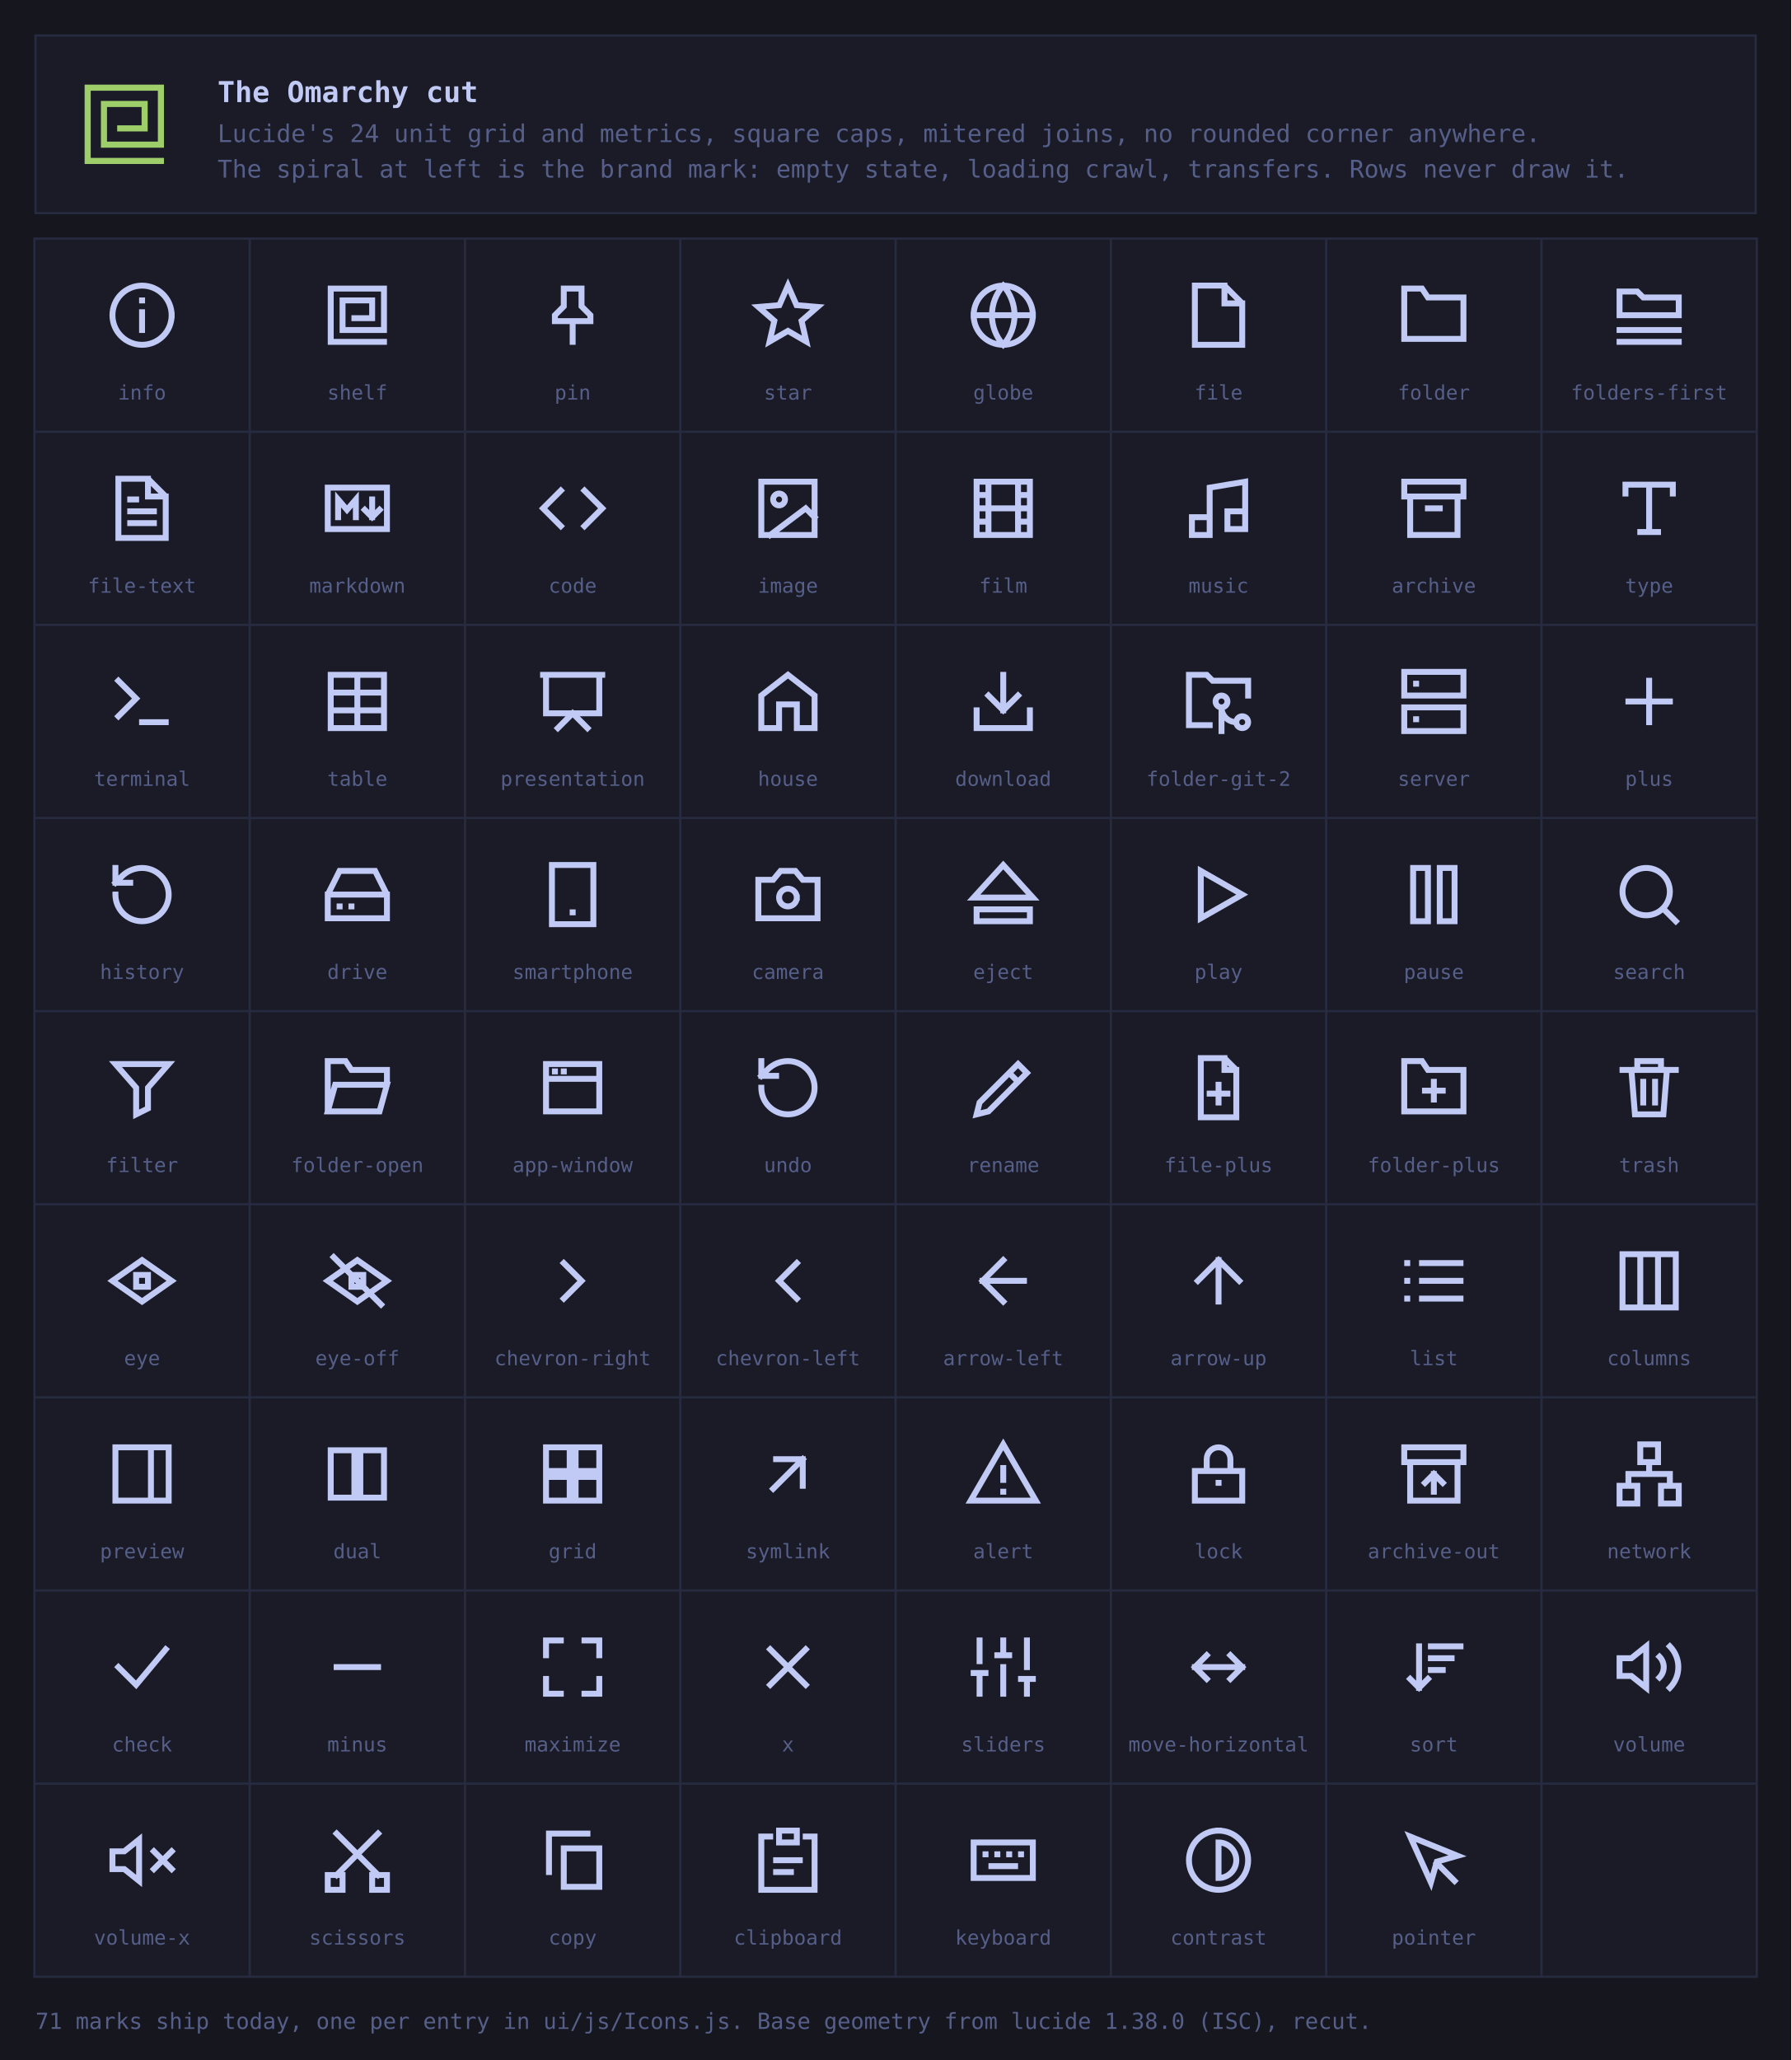
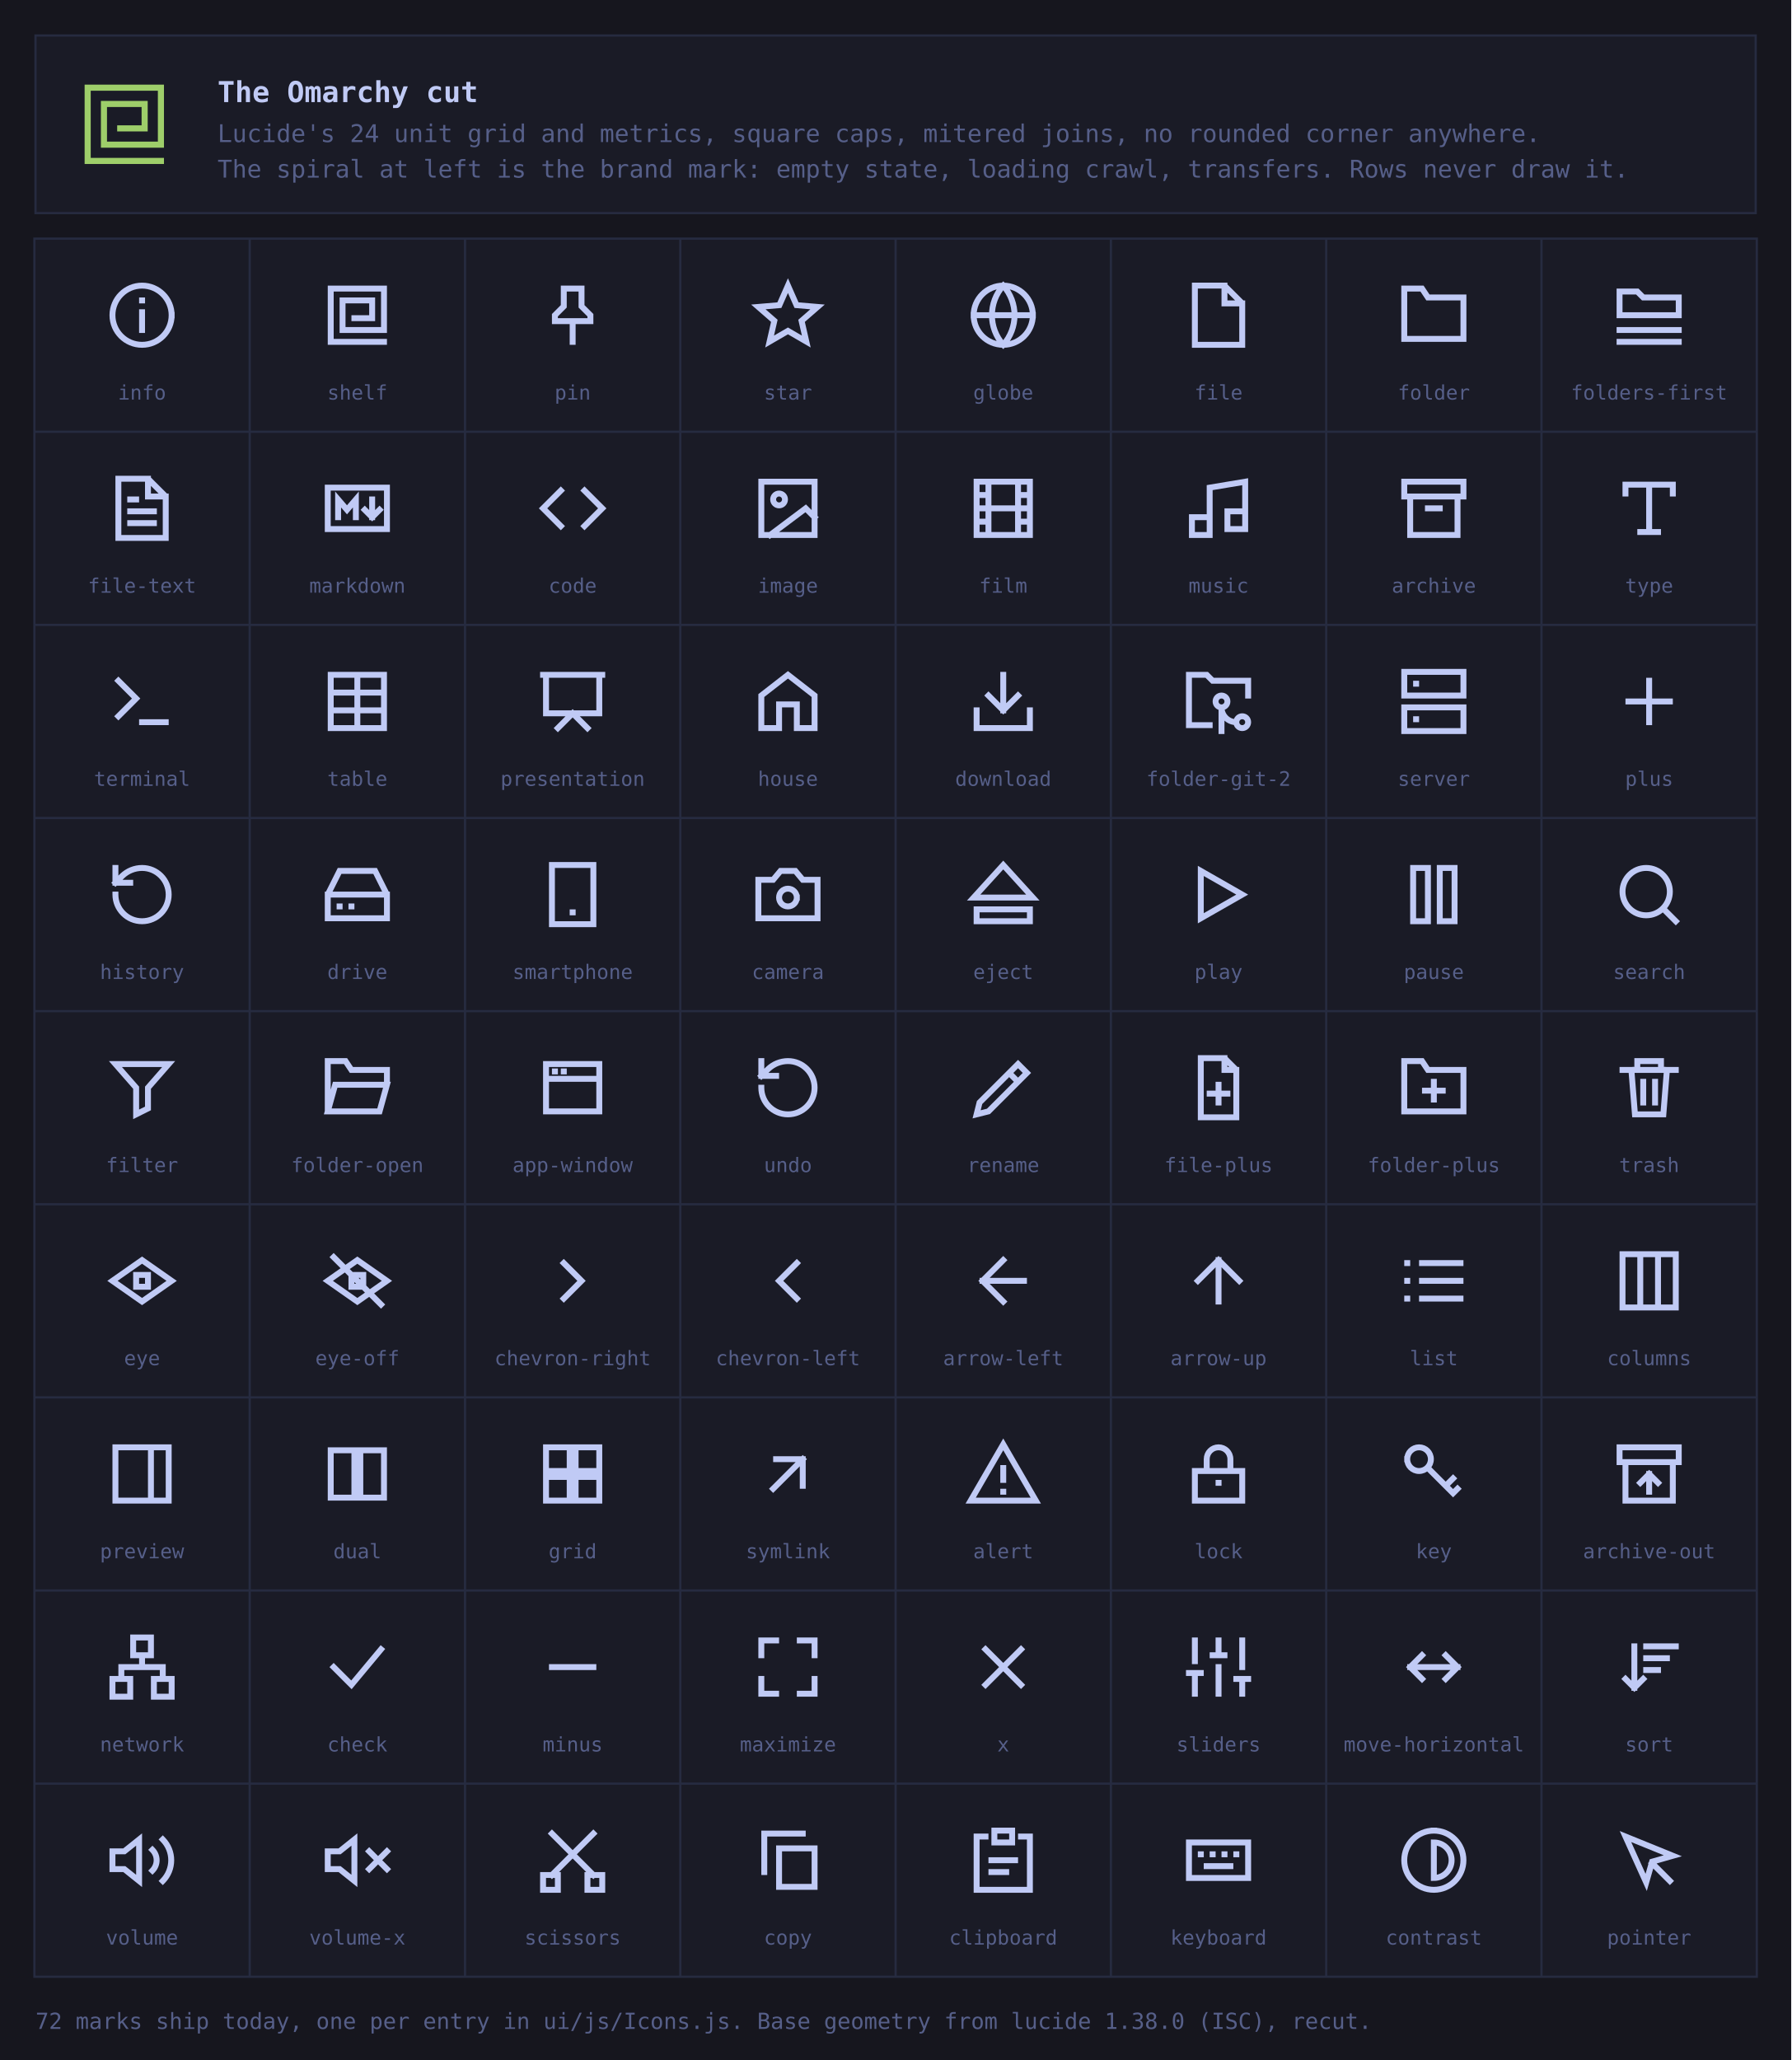
<svg xmlns="http://www.w3.org/2000/svg" width="807" height="928" viewBox="0 0 807 928" role="img" aria-label="Flea glyph specimen, the Omarchy cut">
  <rect width="807" height="928" fill="#16161e" />
  <rect x="16" y="16" width="775" height="80" fill="#1a1b26" stroke="#262b40" />
  <g transform="translate(34.0,34.0) scale(1.8333)" fill="none" stroke="#9ece6a" stroke-width="1.5" stroke-linecap="square" stroke-linejoin="miter">
    <path d="M21 21H3V3h18v14H7V7h10v6h-6" />
  </g>
  <text x="98" y="46" fill="#c0caf5" font-family="ui-monospace,SFMono-Regular,Menlo,Consolas,monospace" font-size="13" font-weight="700">The Omarchy cut</text>
  <text x="98" y="64" fill="#565f89" font-family="ui-monospace,SFMono-Regular,Menlo,Consolas,monospace" font-size="11">Lucide's 24 unit grid and metrics, square caps, mitered joins, no rounded corner anywhere.</text>
  <text x="98" y="80" fill="#565f89" font-family="ui-monospace,SFMono-Regular,Menlo,Consolas,monospace" font-size="11">The spiral at left is the brand mark: empty state, loading crawl, transfers. Rows never draw it.</text>
  <rect x="15" y="107" width="777" height="784" fill="#262b40" />
  <rect x="16" y="108" width="96" height="86" fill="#1a1b26" />
  <g transform="translate(48.0,126.0) scale(1.3333)" fill="none" stroke="#c0caf5" stroke-width="2" stroke-linecap="square" stroke-linejoin="miter">
    <path d="M12 11v6 M12 7h.01 M22 12a10 10 0 1 1-20 0a10 10 0 1 1 20 0" />
  </g>
  <text x="64.0" y="180" fill="#565f89" font-family="ui-monospace,SFMono-Regular,Menlo,Consolas,monospace" font-size="9" text-anchor="middle">info</text>
  <rect x="113" y="108" width="96" height="86" fill="#1a1b26" />
  <g transform="translate(145.0,126.0) scale(1.3333)" fill="none" stroke="#c0caf5" stroke-width="2" stroke-linecap="square" stroke-linejoin="miter">
    <path d="M21 21H3V3h18v14H7V7h10v6h-6" />
  </g>
  <text x="161.0" y="180" fill="#565f89" font-family="ui-monospace,SFMono-Regular,Menlo,Consolas,monospace" font-size="9" text-anchor="middle">shelf</text>
  <rect x="210" y="108" width="96" height="86" fill="#1a1b26" />
  <g transform="translate(242.0,126.0) scale(1.3333)" fill="none" stroke="#c0caf5" stroke-width="2" stroke-linecap="square" stroke-linejoin="miter">
    <path d="M9 3h6v6l3 3v2H6v-2l3-3z M12 14v7" />
  </g>
  <text x="258.0" y="180" fill="#565f89" font-family="ui-monospace,SFMono-Regular,Menlo,Consolas,monospace" font-size="9" text-anchor="middle">pin</text>
  <rect x="307" y="108" width="96" height="86" fill="#1a1b26" />
  <g transform="translate(339.0,126.0) scale(1.3333)" fill="none" stroke="#c0caf5" stroke-width="2" stroke-linecap="square" stroke-linejoin="miter">
    <path d="M12 2l2.9 6.6 7.1.6-5.4 4.7 1.6 7L12 17.3l-6.2 3.6 1.6-7L2 9.2l7.1-.6z" />
  </g>
  <text x="355.0" y="180" fill="#565f89" font-family="ui-monospace,SFMono-Regular,Menlo,Consolas,monospace" font-size="9" text-anchor="middle">star</text>
  <rect x="404" y="108" width="96" height="86" fill="#1a1b26" />
  <g transform="translate(436.0,126.0) scale(1.3333)" fill="none" stroke="#c0caf5" stroke-width="2" stroke-linecap="square" stroke-linejoin="miter">
    <path d="M2 12h20 M12 2a15 15 0 0 1 0 20 M12 2a15 15 0 0 0 0 20 M22 12a10 10 0 1 1-20 0a10 10 0 1 1 20 0" />
  </g>
  <text x="452.0" y="180" fill="#565f89" font-family="ui-monospace,SFMono-Regular,Menlo,Consolas,monospace" font-size="9" text-anchor="middle">globe</text>
  <rect x="501" y="108" width="96" height="86" fill="#1a1b26" />
  <g transform="translate(533.0,126.0) scale(1.3333)" fill="none" stroke="#c0caf5" stroke-width="2" stroke-linecap="square" stroke-linejoin="miter">
    <path d="M4 22V2h10l6 6v14H4z M14 2v6h6" />
  </g>
  <text x="549.0" y="180" fill="#565f89" font-family="ui-monospace,SFMono-Regular,Menlo,Consolas,monospace" font-size="9" text-anchor="middle">file</text>
  <rect x="598" y="108" width="96" height="86" fill="#1a1b26" />
  <g transform="translate(630.0,126.0) scale(1.3333)" fill="none" stroke="#c0caf5" stroke-width="2" stroke-linecap="square" stroke-linejoin="miter">
    <path d="M2 20V3h6l2 3h12v14H2z" />
  </g>
  <text x="646.0" y="180" fill="#565f89" font-family="ui-monospace,SFMono-Regular,Menlo,Consolas,monospace" font-size="9" text-anchor="middle">folder</text>
  <rect x="695" y="108" width="96" height="86" fill="#1a1b26" />
  <g transform="translate(727.0,126.0) scale(1.3333)" fill="none" stroke="#c0caf5" stroke-width="2" stroke-linecap="square" stroke-linejoin="miter">
    <path d="M2 12V4h6l2 2h12v6H2z M2 17h20 M2 21h20" />
  </g>
  <text x="743.0" y="180" fill="#565f89" font-family="ui-monospace,SFMono-Regular,Menlo,Consolas,monospace" font-size="9" text-anchor="middle">folders-first</text>
  <rect x="16" y="195" width="96" height="86" fill="#1a1b26" />
  <g transform="translate(48.0,213.0) scale(1.3333)" fill="none" stroke="#c0caf5" stroke-width="2" stroke-linecap="square" stroke-linejoin="miter">
    <path d="M4 22V2h10l6 6v14H4z M14 2v6h6 M8 9h2 M8 13h8 M8 17h8" />
  </g>
  <text x="64.0" y="267" fill="#565f89" font-family="ui-monospace,SFMono-Regular,Menlo,Consolas,monospace" font-size="9" text-anchor="middle">file-text</text>
  <rect x="113" y="195" width="96" height="86" fill="#1a1b26" />
  <g transform="translate(145.0,213.0) scale(1.3333)" fill="none" stroke="#c0caf5" stroke-width="2" stroke-linecap="square" stroke-linejoin="miter">
    <path d="M2 5h20v14H2z M5.5 15V9l3 3.5 3-3.5v6 M17 9v6 M14.5 12.5 17 15l2.5-2.5" />
  </g>
  <text x="161.0" y="267" fill="#565f89" font-family="ui-monospace,SFMono-Regular,Menlo,Consolas,monospace" font-size="9" text-anchor="middle">markdown</text>
  <rect x="210" y="195" width="96" height="86" fill="#1a1b26" />
  <g transform="translate(242.0,213.0) scale(1.3333)" fill="none" stroke="#c0caf5" stroke-width="2" stroke-linecap="square" stroke-linejoin="miter">
    <path d="M16 18l6-6-6-6 M8 6l-6 6 6 6" />
  </g>
  <text x="258.0" y="267" fill="#565f89" font-family="ui-monospace,SFMono-Regular,Menlo,Consolas,monospace" font-size="9" text-anchor="middle">code</text>
  <rect x="307" y="195" width="96" height="86" fill="#1a1b26" />
  <g transform="translate(339.0,213.0) scale(1.3333)" fill="none" stroke="#c0caf5" stroke-width="2" stroke-linecap="square" stroke-linejoin="miter">
    <path d="M3 3h18v18H3z M7 9A2 2 0 1 0 11 9A2 2 0 1 0 7 9Z M21 15l-3-3L6 21" />
  </g>
  <text x="355.0" y="267" fill="#565f89" font-family="ui-monospace,SFMono-Regular,Menlo,Consolas,monospace" font-size="9" text-anchor="middle">image</text>
  <rect x="404" y="195" width="96" height="86" fill="#1a1b26" />
  <g transform="translate(436.0,213.0) scale(1.3333)" fill="none" stroke="#c0caf5" stroke-width="2" stroke-linecap="square" stroke-linejoin="miter">
    <path d="M3 3h18v18H3z M7 3v18 M3 7.5h4 M3 12h18 M3 16.5h4 M17 3v18 M17 7.5h4 M17 16.5h4" />
  </g>
  <text x="452.0" y="267" fill="#565f89" font-family="ui-monospace,SFMono-Regular,Menlo,Consolas,monospace" font-size="9" text-anchor="middle">film</text>
  <rect x="501" y="195" width="96" height="86" fill="#1a1b26" />
  <g transform="translate(533.0,213.0) scale(1.3333)" fill="none" stroke="#c0caf5" stroke-width="2" stroke-linecap="square" stroke-linejoin="miter">
    <path d="M9 18V5l12-2v13 M3 15h6v6H3z M15 13h6v6h-6z" />
  </g>
  <text x="549.0" y="267" fill="#565f89" font-family="ui-monospace,SFMono-Regular,Menlo,Consolas,monospace" font-size="9" text-anchor="middle">music</text>
  <rect x="598" y="195" width="96" height="86" fill="#1a1b26" />
  <g transform="translate(630.0,213.0) scale(1.3333)" fill="none" stroke="#c0caf5" stroke-width="2" stroke-linecap="square" stroke-linejoin="miter">
    <path d="M2 3h20v5H2z M4 8v13h16V8 M10 12h4" />
  </g>
  <text x="646.0" y="267" fill="#565f89" font-family="ui-monospace,SFMono-Regular,Menlo,Consolas,monospace" font-size="9" text-anchor="middle">archive</text>
  <rect x="695" y="195" width="96" height="86" fill="#1a1b26" />
  <g transform="translate(727.0,213.0) scale(1.3333)" fill="none" stroke="#c0caf5" stroke-width="2" stroke-linecap="square" stroke-linejoin="miter">
    <path d="M12 4v16 M4 7V4h16v3 M9 20h6" />
  </g>
  <text x="743.0" y="267" fill="#565f89" font-family="ui-monospace,SFMono-Regular,Menlo,Consolas,monospace" font-size="9" text-anchor="middle">type</text>
  <rect x="16" y="282" width="96" height="86" fill="#1a1b26" />
  <g transform="translate(48.0,300.0) scale(1.3333)" fill="none" stroke="#c0caf5" stroke-width="2" stroke-linecap="square" stroke-linejoin="miter">
    <path d="M12 19h8 M4 17l6-6-6-6" />
  </g>
  <text x="64.0" y="354" fill="#565f89" font-family="ui-monospace,SFMono-Regular,Menlo,Consolas,monospace" font-size="9" text-anchor="middle">terminal</text>
  <rect x="113" y="282" width="96" height="86" fill="#1a1b26" />
  <g transform="translate(145.0,300.0) scale(1.3333)" fill="none" stroke="#c0caf5" stroke-width="2" stroke-linecap="square" stroke-linejoin="miter">
    <path d="M3 3h18v18H3z M12 3v18 M3 9h18 M3 15h18" />
  </g>
  <text x="161.0" y="354" fill="#565f89" font-family="ui-monospace,SFMono-Regular,Menlo,Consolas,monospace" font-size="9" text-anchor="middle">table</text>
  <rect x="210" y="282" width="96" height="86" fill="#1a1b26" />
  <g transform="translate(242.0,300.0) scale(1.3333)" fill="none" stroke="#c0caf5" stroke-width="2" stroke-linecap="square" stroke-linejoin="miter">
    <path d="M2 3h20 M3 3v13h18V3 M7 21l5-5 5 5" />
  </g>
  <text x="258.0" y="354" fill="#565f89" font-family="ui-monospace,SFMono-Regular,Menlo,Consolas,monospace" font-size="9" text-anchor="middle">presentation</text>
  <rect x="307" y="282" width="96" height="86" fill="#1a1b26" />
  <g transform="translate(339.0,300.0) scale(1.3333)" fill="none" stroke="#c0caf5" stroke-width="2" stroke-linecap="square" stroke-linejoin="miter">
    <path d="M3 21V10l9-7 9 7v11h-6v-8H9v8H3z" />
  </g>
  <text x="355.0" y="354" fill="#565f89" font-family="ui-monospace,SFMono-Regular,Menlo,Consolas,monospace" font-size="9" text-anchor="middle">house</text>
  <rect x="404" y="282" width="96" height="86" fill="#1a1b26" />
  <g transform="translate(436.0,300.0) scale(1.3333)" fill="none" stroke="#c0caf5" stroke-width="2" stroke-linecap="square" stroke-linejoin="miter">
    <path d="M12 15V3 M7 10l5 5 5-5 M3 15v6h18v-6" />
  </g>
  <text x="452.0" y="354" fill="#565f89" font-family="ui-monospace,SFMono-Regular,Menlo,Consolas,monospace" font-size="9" text-anchor="middle">download</text>
  <rect x="501" y="282" width="96" height="86" fill="#1a1b26" />
  <g transform="translate(533.0,300.0) scale(1.3333)" fill="none" stroke="#c0caf5" stroke-width="2" stroke-linecap="square" stroke-linejoin="miter">
    <path d="M18 19a5 5 0 0 1-5-5v8 M9 20H2V3h6l2 2h12v5 M11 12A2 2 0 1 0 15 12A2 2 0 1 0 11 12Z M18 19A2 2 0 1 0 22 19A2 2 0 1 0 18 19Z" />
  </g>
  <text x="549.0" y="354" fill="#565f89" font-family="ui-monospace,SFMono-Regular,Menlo,Consolas,monospace" font-size="9" text-anchor="middle">folder-git-2</text>
  <rect x="598" y="282" width="96" height="86" fill="#1a1b26" />
  <g transform="translate(630.0,300.0) scale(1.3333)" fill="none" stroke="#c0caf5" stroke-width="2" stroke-linecap="square" stroke-linejoin="miter">
    <path d="M2 2h20v8H2z M2 14h20v8H2z M6 6L6.01 6 M6 18L6.01 18" />
  </g>
  <text x="646.0" y="354" fill="#565f89" font-family="ui-monospace,SFMono-Regular,Menlo,Consolas,monospace" font-size="9" text-anchor="middle">server</text>
  <rect x="695" y="282" width="96" height="86" fill="#1a1b26" />
  <g transform="translate(727.0,300.0) scale(1.3333)" fill="none" stroke="#c0caf5" stroke-width="2" stroke-linecap="square" stroke-linejoin="miter">
    <path d="M5 12h14 M12 5v14" />
  </g>
  <text x="743.0" y="354" fill="#565f89" font-family="ui-monospace,SFMono-Regular,Menlo,Consolas,monospace" font-size="9" text-anchor="middle">plus</text>
  <rect x="16" y="369" width="96" height="86" fill="#1a1b26" />
  <g transform="translate(48.0,387.0) scale(1.3333)" fill="none" stroke="#c0caf5" stroke-width="2" stroke-linecap="square" stroke-linejoin="miter">
    <path d="M3 12a9 9 0 1 0 9-9 9.75 9.75 0 0 0-6.74 2.74L3 8 M3 3v5h5" />
  </g>
  <text x="64.0" y="441" fill="#565f89" font-family="ui-monospace,SFMono-Regular,Menlo,Consolas,monospace" font-size="9" text-anchor="middle">history</text>
  <rect x="113" y="369" width="96" height="86" fill="#1a1b26" />
  <g transform="translate(145.0,387.0) scale(1.3333)" fill="none" stroke="#c0caf5" stroke-width="2" stroke-linecap="square" stroke-linejoin="miter">
    <path d="M6 4h12l4 8v8H2v-8z M2 12h20 M6 16L6.01 16 M10 16L10.01 16" />
  </g>
  <text x="161.0" y="441" fill="#565f89" font-family="ui-monospace,SFMono-Regular,Menlo,Consolas,monospace" font-size="9" text-anchor="middle">drive</text>
  <rect x="210" y="369" width="96" height="86" fill="#1a1b26" />
  <g transform="translate(242.0,387.0) scale(1.3333)" fill="none" stroke="#c0caf5" stroke-width="2" stroke-linecap="square" stroke-linejoin="miter">
    <path d="M5 2h14v20H5z M12 18L12.01 18" />
  </g>
  <text x="258.0" y="441" fill="#565f89" font-family="ui-monospace,SFMono-Regular,Menlo,Consolas,monospace" font-size="9" text-anchor="middle">smartphone</text>
  <rect x="307" y="369" width="96" height="86" fill="#1a1b26" />
  <g transform="translate(339.0,387.0) scale(1.3333)" fill="none" stroke="#c0caf5" stroke-width="2" stroke-linecap="square" stroke-linejoin="miter">
    <path d="M14.5 4h-5L7 7H2v13h20V7h-5z M15 13a3 3 0 1 1-6 0a3 3 0 1 1 6 0" />
  </g>
  <text x="355.0" y="441" fill="#565f89" font-family="ui-monospace,SFMono-Regular,Menlo,Consolas,monospace" font-size="9" text-anchor="middle">camera</text>
  <rect x="404" y="369" width="96" height="86" fill="#1a1b26" />
  <g transform="translate(436.0,387.0) scale(1.3333)" fill="none" stroke="#c0caf5" stroke-width="2" stroke-linecap="square" stroke-linejoin="miter">
    <path d="M12 2 22 13H2z M3 17h18v4H3z" />
  </g>
  <text x="452.0" y="441" fill="#565f89" font-family="ui-monospace,SFMono-Regular,Menlo,Consolas,monospace" font-size="9" text-anchor="middle">eject</text>
  <rect x="501" y="369" width="96" height="86" fill="#1a1b26" />
  <g transform="translate(533.0,387.0) scale(1.3333)" fill="none" stroke="#c0caf5" stroke-width="2" stroke-linecap="square" stroke-linejoin="miter">
    <path d="M6 4l14 8-14 8z" />
  </g>
  <text x="549.0" y="441" fill="#565f89" font-family="ui-monospace,SFMono-Regular,Menlo,Consolas,monospace" font-size="9" text-anchor="middle">play</text>
  <rect x="598" y="369" width="96" height="86" fill="#1a1b26" />
  <g transform="translate(630.0,387.0) scale(1.3333)" fill="none" stroke="#c0caf5" stroke-width="2" stroke-linecap="square" stroke-linejoin="miter">
    <path d="M14 3h5v18h-5z M5 3h5v18H5z" />
  </g>
  <text x="646.0" y="441" fill="#565f89" font-family="ui-monospace,SFMono-Regular,Menlo,Consolas,monospace" font-size="9" text-anchor="middle">pause</text>
  <rect x="695" y="369" width="96" height="86" fill="#1a1b26" />
  <g transform="translate(727.0,387.0) scale(1.3333)" fill="none" stroke="#c0caf5" stroke-width="2" stroke-linecap="square" stroke-linejoin="miter">
    <path d="M16.7 16.7 21 21 M3 11A8 8 0 1 0 19 11A8 8 0 1 0 3 11Z" />
  </g>
  <text x="743.0" y="441" fill="#565f89" font-family="ui-monospace,SFMono-Regular,Menlo,Consolas,monospace" font-size="9" text-anchor="middle">search</text>
  <rect x="16" y="456" width="96" height="86" fill="#1a1b26" />
  <g transform="translate(48.0,474.0) scale(1.3333)" fill="none" stroke="#c0caf5" stroke-width="2" stroke-linecap="square" stroke-linejoin="miter">
    <path d="M3 4h18l-7 8v7l-4 2v-9z" />
  </g>
  <text x="64.0" y="528" fill="#565f89" font-family="ui-monospace,SFMono-Regular,Menlo,Consolas,monospace" font-size="9" text-anchor="middle">filter</text>
  <rect x="113" y="456" width="96" height="86" fill="#1a1b26" />
  <g transform="translate(145.0,474.0) scale(1.3333)" fill="none" stroke="#c0caf5" stroke-width="2" stroke-linecap="square" stroke-linejoin="miter">
    <path d="M2 20V3h6l2 3h12v3 M22 11l-2.5 9H2l2.5-9z" />
  </g>
  <text x="161.0" y="528" fill="#565f89" font-family="ui-monospace,SFMono-Regular,Menlo,Consolas,monospace" font-size="9" text-anchor="middle">folder-open</text>
  <rect x="210" y="456" width="96" height="86" fill="#1a1b26" />
  <g transform="translate(242.0,474.0) scale(1.3333)" fill="none" stroke="#c0caf5" stroke-width="2" stroke-linecap="square" stroke-linejoin="miter">
    <path d="M3 4h18v16H3z M3 9h18 M6 6.5h.01 M9 6.5h.01" />
  </g>
  <text x="258.0" y="528" fill="#565f89" font-family="ui-monospace,SFMono-Regular,Menlo,Consolas,monospace" font-size="9" text-anchor="middle">app-window</text>
  <rect x="307" y="456" width="96" height="86" fill="#1a1b26" />
  <g transform="translate(339.0,474.0) scale(1.3333)" fill="none" stroke="#c0caf5" stroke-width="2" stroke-linecap="square" stroke-linejoin="miter">
    <path d="M3 12a9 9 0 1 0 9-9 9.75 9.75 0 0 0-6.74 2.74L3 8 M3 3v5h5" />
  </g>
  <text x="355.0" y="528" fill="#565f89" font-family="ui-monospace,SFMono-Regular,Menlo,Consolas,monospace" font-size="9" text-anchor="middle">undo</text>
  <rect x="404" y="456" width="96" height="86" fill="#1a1b26" />
  <g transform="translate(436.0,474.0) scale(1.3333)" fill="none" stroke="#c0caf5" stroke-width="2" stroke-linecap="square" stroke-linejoin="miter">
    <path d="M3 21l1-4L17 4l3 3L7 20l-4 1z M14 7l3 3" />
  </g>
  <text x="452.0" y="528" fill="#565f89" font-family="ui-monospace,SFMono-Regular,Menlo,Consolas,monospace" font-size="9" text-anchor="middle">rename</text>
  <rect x="501" y="456" width="96" height="86" fill="#1a1b26" />
  <g transform="translate(533.0,474.0) scale(1.3333)" fill="none" stroke="#c0caf5" stroke-width="2" stroke-linecap="square" stroke-linejoin="miter">
    <path d="M6 22V2h8l4 4v16H6z M14 2v4h4 M12 11v6 M9 14h6" />
  </g>
  <text x="549.0" y="528" fill="#565f89" font-family="ui-monospace,SFMono-Regular,Menlo,Consolas,monospace" font-size="9" text-anchor="middle">file-plus</text>
  <rect x="598" y="456" width="96" height="86" fill="#1a1b26" />
  <g transform="translate(630.0,474.0) scale(1.3333)" fill="none" stroke="#c0caf5" stroke-width="2" stroke-linecap="square" stroke-linejoin="miter">
    <path d="M2 20V3h6l2 3h12v14H2z M12 10v6 M9 13h6" />
  </g>
  <text x="646.0" y="528" fill="#565f89" font-family="ui-monospace,SFMono-Regular,Menlo,Consolas,monospace" font-size="9" text-anchor="middle">folder-plus</text>
  <rect x="695" y="456" width="96" height="86" fill="#1a1b26" />
  <g transform="translate(727.0,474.0) scale(1.3333)" fill="none" stroke="#c0caf5" stroke-width="2" stroke-linecap="square" stroke-linejoin="miter">
    <path d="M3 6h18 M8 6V3h8v3 M6 6l1.2 15h9.6L18 6 M10 10v7 M14 10v7" />
  </g>
  <text x="743.0" y="528" fill="#565f89" font-family="ui-monospace,SFMono-Regular,Menlo,Consolas,monospace" font-size="9" text-anchor="middle">trash</text>
  <rect x="16" y="543" width="96" height="86" fill="#1a1b26" />
  <g transform="translate(48.0,561.0) scale(1.3333)" fill="none" stroke="#c0caf5" stroke-width="2" stroke-linecap="square" stroke-linejoin="miter">
    <path d="M12 5 22 12 12 19 2 12z M10 10h4v4h-4z" />
  </g>
  <text x="64.0" y="615" fill="#565f89" font-family="ui-monospace,SFMono-Regular,Menlo,Consolas,monospace" font-size="9" text-anchor="middle">eye</text>
  <rect x="113" y="543" width="96" height="86" fill="#1a1b26" />
  <g transform="translate(145.0,561.0) scale(1.3333)" fill="none" stroke="#c0caf5" stroke-width="2" stroke-linecap="square" stroke-linejoin="miter">
    <path d="M12 5 22 12 12 19 2 12z M10 10h4v4h-4z M4 4l16 16" />
  </g>
  <text x="161.0" y="615" fill="#565f89" font-family="ui-monospace,SFMono-Regular,Menlo,Consolas,monospace" font-size="9" text-anchor="middle">eye-off</text>
  <rect x="210" y="543" width="96" height="86" fill="#1a1b26" />
  <g transform="translate(242.0,561.0) scale(1.3333)" fill="none" stroke="#c0caf5" stroke-width="2" stroke-linecap="square" stroke-linejoin="miter">
    <path d="M9 18l6-6-6-6" />
  </g>
  <text x="258.0" y="615" fill="#565f89" font-family="ui-monospace,SFMono-Regular,Menlo,Consolas,monospace" font-size="9" text-anchor="middle">chevron-right</text>
  <rect x="307" y="543" width="96" height="86" fill="#1a1b26" />
  <g transform="translate(339.0,561.0) scale(1.3333)" fill="none" stroke="#c0caf5" stroke-width="2" stroke-linecap="square" stroke-linejoin="miter">
    <path d="M15 18l-6-6 6-6" />
  </g>
  <text x="355.0" y="615" fill="#565f89" font-family="ui-monospace,SFMono-Regular,Menlo,Consolas,monospace" font-size="9" text-anchor="middle">chevron-left</text>
  <rect x="404" y="543" width="96" height="86" fill="#1a1b26" />
  <g transform="translate(436.0,561.0) scale(1.3333)" fill="none" stroke="#c0caf5" stroke-width="2" stroke-linecap="square" stroke-linejoin="miter">
    <path d="M19 12H5 M12 19l-7-7 7-7" />
  </g>
  <text x="452.0" y="615" fill="#565f89" font-family="ui-monospace,SFMono-Regular,Menlo,Consolas,monospace" font-size="9" text-anchor="middle">arrow-left</text>
  <rect x="501" y="543" width="96" height="86" fill="#1a1b26" />
  <g transform="translate(533.0,561.0) scale(1.3333)" fill="none" stroke="#c0caf5" stroke-width="2" stroke-linecap="square" stroke-linejoin="miter">
    <path d="M12 19V5 M5 12l7-7 7 7" />
  </g>
  <text x="549.0" y="615" fill="#565f89" font-family="ui-monospace,SFMono-Regular,Menlo,Consolas,monospace" font-size="9" text-anchor="middle">arrow-up</text>
  <rect x="598" y="543" width="96" height="86" fill="#1a1b26" />
  <g transform="translate(630.0,561.0) scale(1.3333)" fill="none" stroke="#c0caf5" stroke-width="2" stroke-linecap="square" stroke-linejoin="miter">
    <path d="M8 6h13 M8 12h13 M8 18h13 M3 6L3.01 6 M3 12L3.01 12 M3 18L3.01 18" />
  </g>
  <text x="646.0" y="615" fill="#565f89" font-family="ui-monospace,SFMono-Regular,Menlo,Consolas,monospace" font-size="9" text-anchor="middle">list</text>
  <rect x="695" y="543" width="96" height="86" fill="#1a1b26" />
  <g transform="translate(727.0,561.0) scale(1.3333)" fill="none" stroke="#c0caf5" stroke-width="2" stroke-linecap="square" stroke-linejoin="miter">
    <path d="M3 3h18v18H3z M9 3v18 M15 3v18" />
  </g>
  <text x="743.0" y="615" fill="#565f89" font-family="ui-monospace,SFMono-Regular,Menlo,Consolas,monospace" font-size="9" text-anchor="middle">columns</text>
  <rect x="16" y="630" width="96" height="86" fill="#1a1b26" />
  <g transform="translate(48.0,648.0) scale(1.3333)" fill="none" stroke="#c0caf5" stroke-width="2" stroke-linecap="square" stroke-linejoin="miter">
    <path d="M3 3h18v18H3z M15 3v18" />
  </g>
  <text x="64.0" y="702" fill="#565f89" font-family="ui-monospace,SFMono-Regular,Menlo,Consolas,monospace" font-size="9" text-anchor="middle">preview</text>
  <rect x="113" y="630" width="96" height="86" fill="#1a1b26" />
  <g transform="translate(145.0,648.0) scale(1.3333)" fill="none" stroke="#c0caf5" stroke-width="2" stroke-linecap="square" stroke-linejoin="miter">
    <path d="M3 4h8v16H3z M13 4h8v16h-8z" />
  </g>
  <text x="161.0" y="702" fill="#565f89" font-family="ui-monospace,SFMono-Regular,Menlo,Consolas,monospace" font-size="9" text-anchor="middle">dual</text>
  <rect x="210" y="630" width="96" height="86" fill="#1a1b26" />
  <g transform="translate(242.0,648.0) scale(1.3333)" fill="none" stroke="#c0caf5" stroke-width="2" stroke-linecap="square" stroke-linejoin="miter">
    <path d="M3 3h8v8H3z M13 3h8v8h-8z M3 13h8v8H3z M13 13h8v8h-8z" />
  </g>
  <text x="258.0" y="702" fill="#565f89" font-family="ui-monospace,SFMono-Regular,Menlo,Consolas,monospace" font-size="9" text-anchor="middle">grid</text>
  <rect x="307" y="630" width="96" height="86" fill="#1a1b26" />
  <g transform="translate(339.0,648.0) scale(1.3333)" fill="none" stroke="#c0caf5" stroke-width="2" stroke-linecap="square" stroke-linejoin="miter">
    <path d="M7 17L17 7 M8 7h9v9" />
  </g>
  <text x="355.0" y="702" fill="#565f89" font-family="ui-monospace,SFMono-Regular,Menlo,Consolas,monospace" font-size="9" text-anchor="middle">symlink</text>
  <rect x="404" y="630" width="96" height="86" fill="#1a1b26" />
  <g transform="translate(436.0,648.0) scale(1.3333)" fill="none" stroke="#c0caf5" stroke-width="2" stroke-linecap="square" stroke-linejoin="miter">
    <path d="M12 2 23 21H1z M12 10v4 M12 18L12.01 18" />
  </g>
  <text x="452.0" y="702" fill="#565f89" font-family="ui-monospace,SFMono-Regular,Menlo,Consolas,monospace" font-size="9" text-anchor="middle">alert</text>
  <rect x="501" y="630" width="96" height="86" fill="#1a1b26" />
  <g transform="translate(533.0,648.0) scale(1.3333)" fill="none" stroke="#c0caf5" stroke-width="2" stroke-linecap="square" stroke-linejoin="miter">
    <path d="M4 11h16v10H4z M8 11V7a4 4 0 0 1 8 0v4 M12 15h.01" />
  </g>
  <text x="549.0" y="702" fill="#565f89" font-family="ui-monospace,SFMono-Regular,Menlo,Consolas,monospace" font-size="9" text-anchor="middle">lock</text>
  <rect x="598" y="630" width="96" height="86" fill="#1a1b26" />
  <g transform="translate(630.0,648.0) scale(1.3333)" fill="none" stroke="#c0caf5" stroke-width="2" stroke-linecap="square" stroke-linejoin="miter">
-     <path d="M2 3h20v5H2z M4 8v13h16V8 M12 18v-6 M9 15l3-3 3 3" />
-   </g>
-   <text x="646.0" y="702" fill="#565f89" font-family="ui-monospace,SFMono-Regular,Menlo,Consolas,monospace" font-size="9" text-anchor="middle">archive-out</text>
+     <path d="M3 7a4 4 0 1 0 8 0a4 4 0 1 0-8 0 M10.5 10.5l8 8 M16 16l2.5-2.5 M18.5 18.5l1.5-1.5" />
+   </g>
+   <text x="646.0" y="702" fill="#565f89" font-family="ui-monospace,SFMono-Regular,Menlo,Consolas,monospace" font-size="9" text-anchor="middle">key</text>
  <rect x="695" y="630" width="96" height="86" fill="#1a1b26" />
  <g transform="translate(727.0,648.0) scale(1.3333)" fill="none" stroke="#c0caf5" stroke-width="2" stroke-linecap="square" stroke-linejoin="miter">
-     <path d="M9 2h6v6H9z M2 16h6v6H2z M16 16h6v6h-6z M12 8v4 M5 16v-4h14v4" />
-   </g>
-   <text x="743.0" y="702" fill="#565f89" font-family="ui-monospace,SFMono-Regular,Menlo,Consolas,monospace" font-size="9" text-anchor="middle">network</text>
+     <path d="M2 3h20v5H2z M4 8v13h16V8 M12 18v-6 M9 15l3-3 3 3" />
+   </g>
+   <text x="743.0" y="702" fill="#565f89" font-family="ui-monospace,SFMono-Regular,Menlo,Consolas,monospace" font-size="9" text-anchor="middle">archive-out</text>
  <rect x="16" y="717" width="96" height="86" fill="#1a1b26" />
  <g transform="translate(48.0,735.0) scale(1.3333)" fill="none" stroke="#c0caf5" stroke-width="2" stroke-linecap="square" stroke-linejoin="miter">
-     <path d="M4 12l6 6L20 6" />
-   </g>
-   <text x="64.0" y="789" fill="#565f89" font-family="ui-monospace,SFMono-Regular,Menlo,Consolas,monospace" font-size="9" text-anchor="middle">check</text>
+     <path d="M9 2h6v6H9z M2 16h6v6H2z M16 16h6v6h-6z M12 8v4 M5 16v-4h14v4" />
+   </g>
+   <text x="64.0" y="789" fill="#565f89" font-family="ui-monospace,SFMono-Regular,Menlo,Consolas,monospace" font-size="9" text-anchor="middle">network</text>
  <rect x="113" y="717" width="96" height="86" fill="#1a1b26" />
  <g transform="translate(145.0,735.0) scale(1.3333)" fill="none" stroke="#c0caf5" stroke-width="2" stroke-linecap="square" stroke-linejoin="miter">
-     <path d="M5 12h14" />
-   </g>
-   <text x="161.0" y="789" fill="#565f89" font-family="ui-monospace,SFMono-Regular,Menlo,Consolas,monospace" font-size="9" text-anchor="middle">minus</text>
+     <path d="M4 12l6 6L20 6" />
+   </g>
+   <text x="161.0" y="789" fill="#565f89" font-family="ui-monospace,SFMono-Regular,Menlo,Consolas,monospace" font-size="9" text-anchor="middle">check</text>
  <rect x="210" y="717" width="96" height="86" fill="#1a1b26" />
  <g transform="translate(242.0,735.0) scale(1.3333)" fill="none" stroke="#c0caf5" stroke-width="2" stroke-linecap="square" stroke-linejoin="miter">
-     <path d="M8 3H3v5 M16 3h5v5 M8 21H3v-5 M16 21h5v-5" />
-   </g>
-   <text x="258.0" y="789" fill="#565f89" font-family="ui-monospace,SFMono-Regular,Menlo,Consolas,monospace" font-size="9" text-anchor="middle">maximize</text>
+     <path d="M5 12h14" />
+   </g>
+   <text x="258.0" y="789" fill="#565f89" font-family="ui-monospace,SFMono-Regular,Menlo,Consolas,monospace" font-size="9" text-anchor="middle">minus</text>
  <rect x="307" y="717" width="96" height="86" fill="#1a1b26" />
  <g transform="translate(339.0,735.0) scale(1.3333)" fill="none" stroke="#c0caf5" stroke-width="2" stroke-linecap="square" stroke-linejoin="miter">
-     <path d="M6 6l12 12 M18 6 6 18" />
-   </g>
-   <text x="355.0" y="789" fill="#565f89" font-family="ui-monospace,SFMono-Regular,Menlo,Consolas,monospace" font-size="9" text-anchor="middle">x</text>
+     <path d="M8 3H3v5 M16 3h5v5 M8 21H3v-5 M16 21h5v-5" />
+   </g>
+   <text x="355.0" y="789" fill="#565f89" font-family="ui-monospace,SFMono-Regular,Menlo,Consolas,monospace" font-size="9" text-anchor="middle">maximize</text>
  <rect x="404" y="717" width="96" height="86" fill="#1a1b26" />
  <g transform="translate(436.0,735.0) scale(1.3333)" fill="none" stroke="#c0caf5" stroke-width="2" stroke-linecap="square" stroke-linejoin="miter">
-     <path d="M4 21v-7 M4 10V3 M12 21v-9 M12 8V3 M20 21v-5 M20 12V3 M2 14h4 M10 8h4 M18 16h4" />
-   </g>
-   <text x="452.0" y="789" fill="#565f89" font-family="ui-monospace,SFMono-Regular,Menlo,Consolas,monospace" font-size="9" text-anchor="middle">sliders</text>
+     <path d="M6 6l12 12 M18 6 6 18" />
+   </g>
+   <text x="452.0" y="789" fill="#565f89" font-family="ui-monospace,SFMono-Regular,Menlo,Consolas,monospace" font-size="9" text-anchor="middle">x</text>
  <rect x="501" y="717" width="96" height="86" fill="#1a1b26" />
  <g transform="translate(533.0,735.0) scale(1.3333)" fill="none" stroke="#c0caf5" stroke-width="2" stroke-linecap="square" stroke-linejoin="miter">
-     <path d="M4 12h16 M8 8l-4 4 4 4 M16 8l4 4-4 4" />
-   </g>
-   <text x="549.0" y="789" fill="#565f89" font-family="ui-monospace,SFMono-Regular,Menlo,Consolas,monospace" font-size="9" text-anchor="middle">move-horizontal</text>
+     <path d="M4 21v-7 M4 10V3 M12 21v-9 M12 8V3 M20 21v-5 M20 12V3 M2 14h4 M10 8h4 M18 16h4" />
+   </g>
+   <text x="549.0" y="789" fill="#565f89" font-family="ui-monospace,SFMono-Regular,Menlo,Consolas,monospace" font-size="9" text-anchor="middle">sliders</text>
  <rect x="598" y="717" width="96" height="86" fill="#1a1b26" />
  <g transform="translate(630.0,735.0) scale(1.3333)" fill="none" stroke="#c0caf5" stroke-width="2" stroke-linecap="square" stroke-linejoin="miter">
-     <path d="M11 5h10 M11 9h7 M11 13h4 M7 5v14 M7 19l-3-3 M7 19l3-3" />
-   </g>
-   <text x="646.0" y="789" fill="#565f89" font-family="ui-monospace,SFMono-Regular,Menlo,Consolas,monospace" font-size="9" text-anchor="middle">sort</text>
+     <path d="M4 12h16 M8 8l-4 4 4 4 M16 8l4 4-4 4" />
+   </g>
+   <text x="646.0" y="789" fill="#565f89" font-family="ui-monospace,SFMono-Regular,Menlo,Consolas,monospace" font-size="9" text-anchor="middle">move-horizontal</text>
  <rect x="695" y="717" width="96" height="86" fill="#1a1b26" />
  <g transform="translate(727.0,735.0) scale(1.3333)" fill="none" stroke="#c0caf5" stroke-width="2" stroke-linecap="square" stroke-linejoin="miter">
-     <path d="M11 5L6 9H2v6h4l5 4z M15.5 8.5a5 5 0 0 1 0 7 M19 5a10 10 0 0 1 0 14" />
-   </g>
-   <text x="743.0" y="789" fill="#565f89" font-family="ui-monospace,SFMono-Regular,Menlo,Consolas,monospace" font-size="9" text-anchor="middle">volume</text>
+     <path d="M11 5h10 M11 9h7 M11 13h4 M7 5v14 M7 19l-3-3 M7 19l3-3" />
+   </g>
+   <text x="743.0" y="789" fill="#565f89" font-family="ui-monospace,SFMono-Regular,Menlo,Consolas,monospace" font-size="9" text-anchor="middle">sort</text>
  <rect x="16" y="804" width="96" height="86" fill="#1a1b26" />
  <g transform="translate(48.0,822.0) scale(1.3333)" fill="none" stroke="#c0caf5" stroke-width="2" stroke-linecap="square" stroke-linejoin="miter">
-     <path d="M11 5L6 9H2v6h4l5 4z M22 9l-6 6 M16 9l6 6" />
-   </g>
-   <text x="64.0" y="876" fill="#565f89" font-family="ui-monospace,SFMono-Regular,Menlo,Consolas,monospace" font-size="9" text-anchor="middle">volume-x</text>
+     <path d="M11 5L6 9H2v6h4l5 4z M15.5 8.5a5 5 0 0 1 0 7 M19 5a10 10 0 0 1 0 14" />
+   </g>
+   <text x="64.0" y="876" fill="#565f89" font-family="ui-monospace,SFMono-Regular,Menlo,Consolas,monospace" font-size="9" text-anchor="middle">volume</text>
  <rect x="113" y="804" width="96" height="86" fill="#1a1b26" />
  <g transform="translate(145.0,822.0) scale(1.3333)" fill="none" stroke="#c0caf5" stroke-width="2" stroke-linecap="square" stroke-linejoin="miter">
-     <path d="M5 3l14 14 M19 3L5 17 M2 17h5v5H2z M17 17h5v5h-5z" />
-   </g>
-   <text x="161.0" y="876" fill="#565f89" font-family="ui-monospace,SFMono-Regular,Menlo,Consolas,monospace" font-size="9" text-anchor="middle">scissors</text>
+     <path d="M11 5L6 9H2v6h4l5 4z M22 9l-6 6 M16 9l6 6" />
+   </g>
+   <text x="161.0" y="876" fill="#565f89" font-family="ui-monospace,SFMono-Regular,Menlo,Consolas,monospace" font-size="9" text-anchor="middle">volume-x</text>
  <rect x="210" y="804" width="96" height="86" fill="#1a1b26" />
  <g transform="translate(242.0,822.0) scale(1.3333)" fill="none" stroke="#c0caf5" stroke-width="2" stroke-linecap="square" stroke-linejoin="miter">
-     <path d="M9 8h12v13H9z M4 16V3h13" />
-   </g>
-   <text x="258.0" y="876" fill="#565f89" font-family="ui-monospace,SFMono-Regular,Menlo,Consolas,monospace" font-size="9" text-anchor="middle">copy</text>
+     <path d="M5 3l14 14 M19 3L5 17 M2 17h5v5H2z M17 17h5v5h-5z" />
+   </g>
+   <text x="258.0" y="876" fill="#565f89" font-family="ui-monospace,SFMono-Regular,Menlo,Consolas,monospace" font-size="9" text-anchor="middle">scissors</text>
  <rect x="307" y="804" width="96" height="86" fill="#1a1b26" />
  <g transform="translate(339.0,822.0) scale(1.3333)" fill="none" stroke="#c0caf5" stroke-width="2" stroke-linecap="square" stroke-linejoin="miter">
-     <path d="M9 2h6v4H9z M6 4H3v18h18V4h-3 M8 12h8 M8 16h5" />
-   </g>
-   <text x="355.0" y="876" fill="#565f89" font-family="ui-monospace,SFMono-Regular,Menlo,Consolas,monospace" font-size="9" text-anchor="middle">clipboard</text>
+     <path d="M9 8h12v13H9z M4 16V3h13" />
+   </g>
+   <text x="355.0" y="876" fill="#565f89" font-family="ui-monospace,SFMono-Regular,Menlo,Consolas,monospace" font-size="9" text-anchor="middle">copy</text>
  <rect x="404" y="804" width="96" height="86" fill="#1a1b26" />
  <g transform="translate(436.0,822.0) scale(1.3333)" fill="none" stroke="#c0caf5" stroke-width="2" stroke-linecap="square" stroke-linejoin="miter">
-     <path d="M2 6h20v12H2z M6 10L6.01 10 M10 10L10.01 10 M14 10L14.01 10 M18 10L18.01 10 M8 14h8" />
-   </g>
-   <text x="452.0" y="876" fill="#565f89" font-family="ui-monospace,SFMono-Regular,Menlo,Consolas,monospace" font-size="9" text-anchor="middle">keyboard</text>
+     <path d="M9 2h6v4H9z M6 4H3v18h18V4h-3 M8 12h8 M8 16h5" />
+   </g>
+   <text x="452.0" y="876" fill="#565f89" font-family="ui-monospace,SFMono-Regular,Menlo,Consolas,monospace" font-size="9" text-anchor="middle">clipboard</text>
  <rect x="501" y="804" width="96" height="86" fill="#1a1b26" />
  <g transform="translate(533.0,822.0) scale(1.3333)" fill="none" stroke="#c0caf5" stroke-width="2" stroke-linecap="square" stroke-linejoin="miter">
-     <path d="M12 2a10 10 0 1 0 0 20a10 10 0 1 0 0-20 M12 18a6 6 0 0 0 0-12v12z" />
-   </g>
-   <text x="549.0" y="876" fill="#565f89" font-family="ui-monospace,SFMono-Regular,Menlo,Consolas,monospace" font-size="9" text-anchor="middle">contrast</text>
+     <path d="M2 6h20v12H2z M6 10L6.01 10 M10 10L10.01 10 M14 10L14.01 10 M18 10L18.01 10 M8 14h8" />
+   </g>
+   <text x="549.0" y="876" fill="#565f89" font-family="ui-monospace,SFMono-Regular,Menlo,Consolas,monospace" font-size="9" text-anchor="middle">keyboard</text>
  <rect x="598" y="804" width="96" height="86" fill="#1a1b26" />
  <g transform="translate(630.0,822.0) scale(1.3333)" fill="none" stroke="#c0caf5" stroke-width="2" stroke-linecap="square" stroke-linejoin="miter">
+     <path d="M12 2a10 10 0 1 0 0 20a10 10 0 1 0 0-20 M12 18a6 6 0 0 0 0-12v12z" />
+   </g>
+   <text x="646.0" y="876" fill="#565f89" font-family="ui-monospace,SFMono-Regular,Menlo,Consolas,monospace" font-size="9" text-anchor="middle">contrast</text>
+   <rect x="695" y="804" width="96" height="86" fill="#1a1b26" />
+   <g transform="translate(727.0,822.0) scale(1.3333)" fill="none" stroke="#c0caf5" stroke-width="2" stroke-linecap="square" stroke-linejoin="miter">
    <path d="M4 4l16 6.5-7 2-2 7z M13 13l6 6" />
  </g>
-   <text x="646.0" y="876" fill="#565f89" font-family="ui-monospace,SFMono-Regular,Menlo,Consolas,monospace" font-size="9" text-anchor="middle">pointer</text>
-   <rect x="695" y="804" width="96" height="86" fill="#1a1b26" />
-   <text x="16" y="914" fill="#565f89" font-family="ui-monospace,SFMono-Regular,Menlo,Consolas,monospace" font-size="10">71 marks ship today, one per entry in ui/js/Icons.js. Base geometry from lucide 1.38.0 (ISC), recut.</text>
+   <text x="743.0" y="876" fill="#565f89" font-family="ui-monospace,SFMono-Regular,Menlo,Consolas,monospace" font-size="9" text-anchor="middle">pointer</text>
+   <text x="16" y="914" fill="#565f89" font-family="ui-monospace,SFMono-Regular,Menlo,Consolas,monospace" font-size="10">72 marks ship today, one per entry in ui/js/Icons.js. Base geometry from lucide 1.38.0 (ISC), recut.</text>
</svg>
